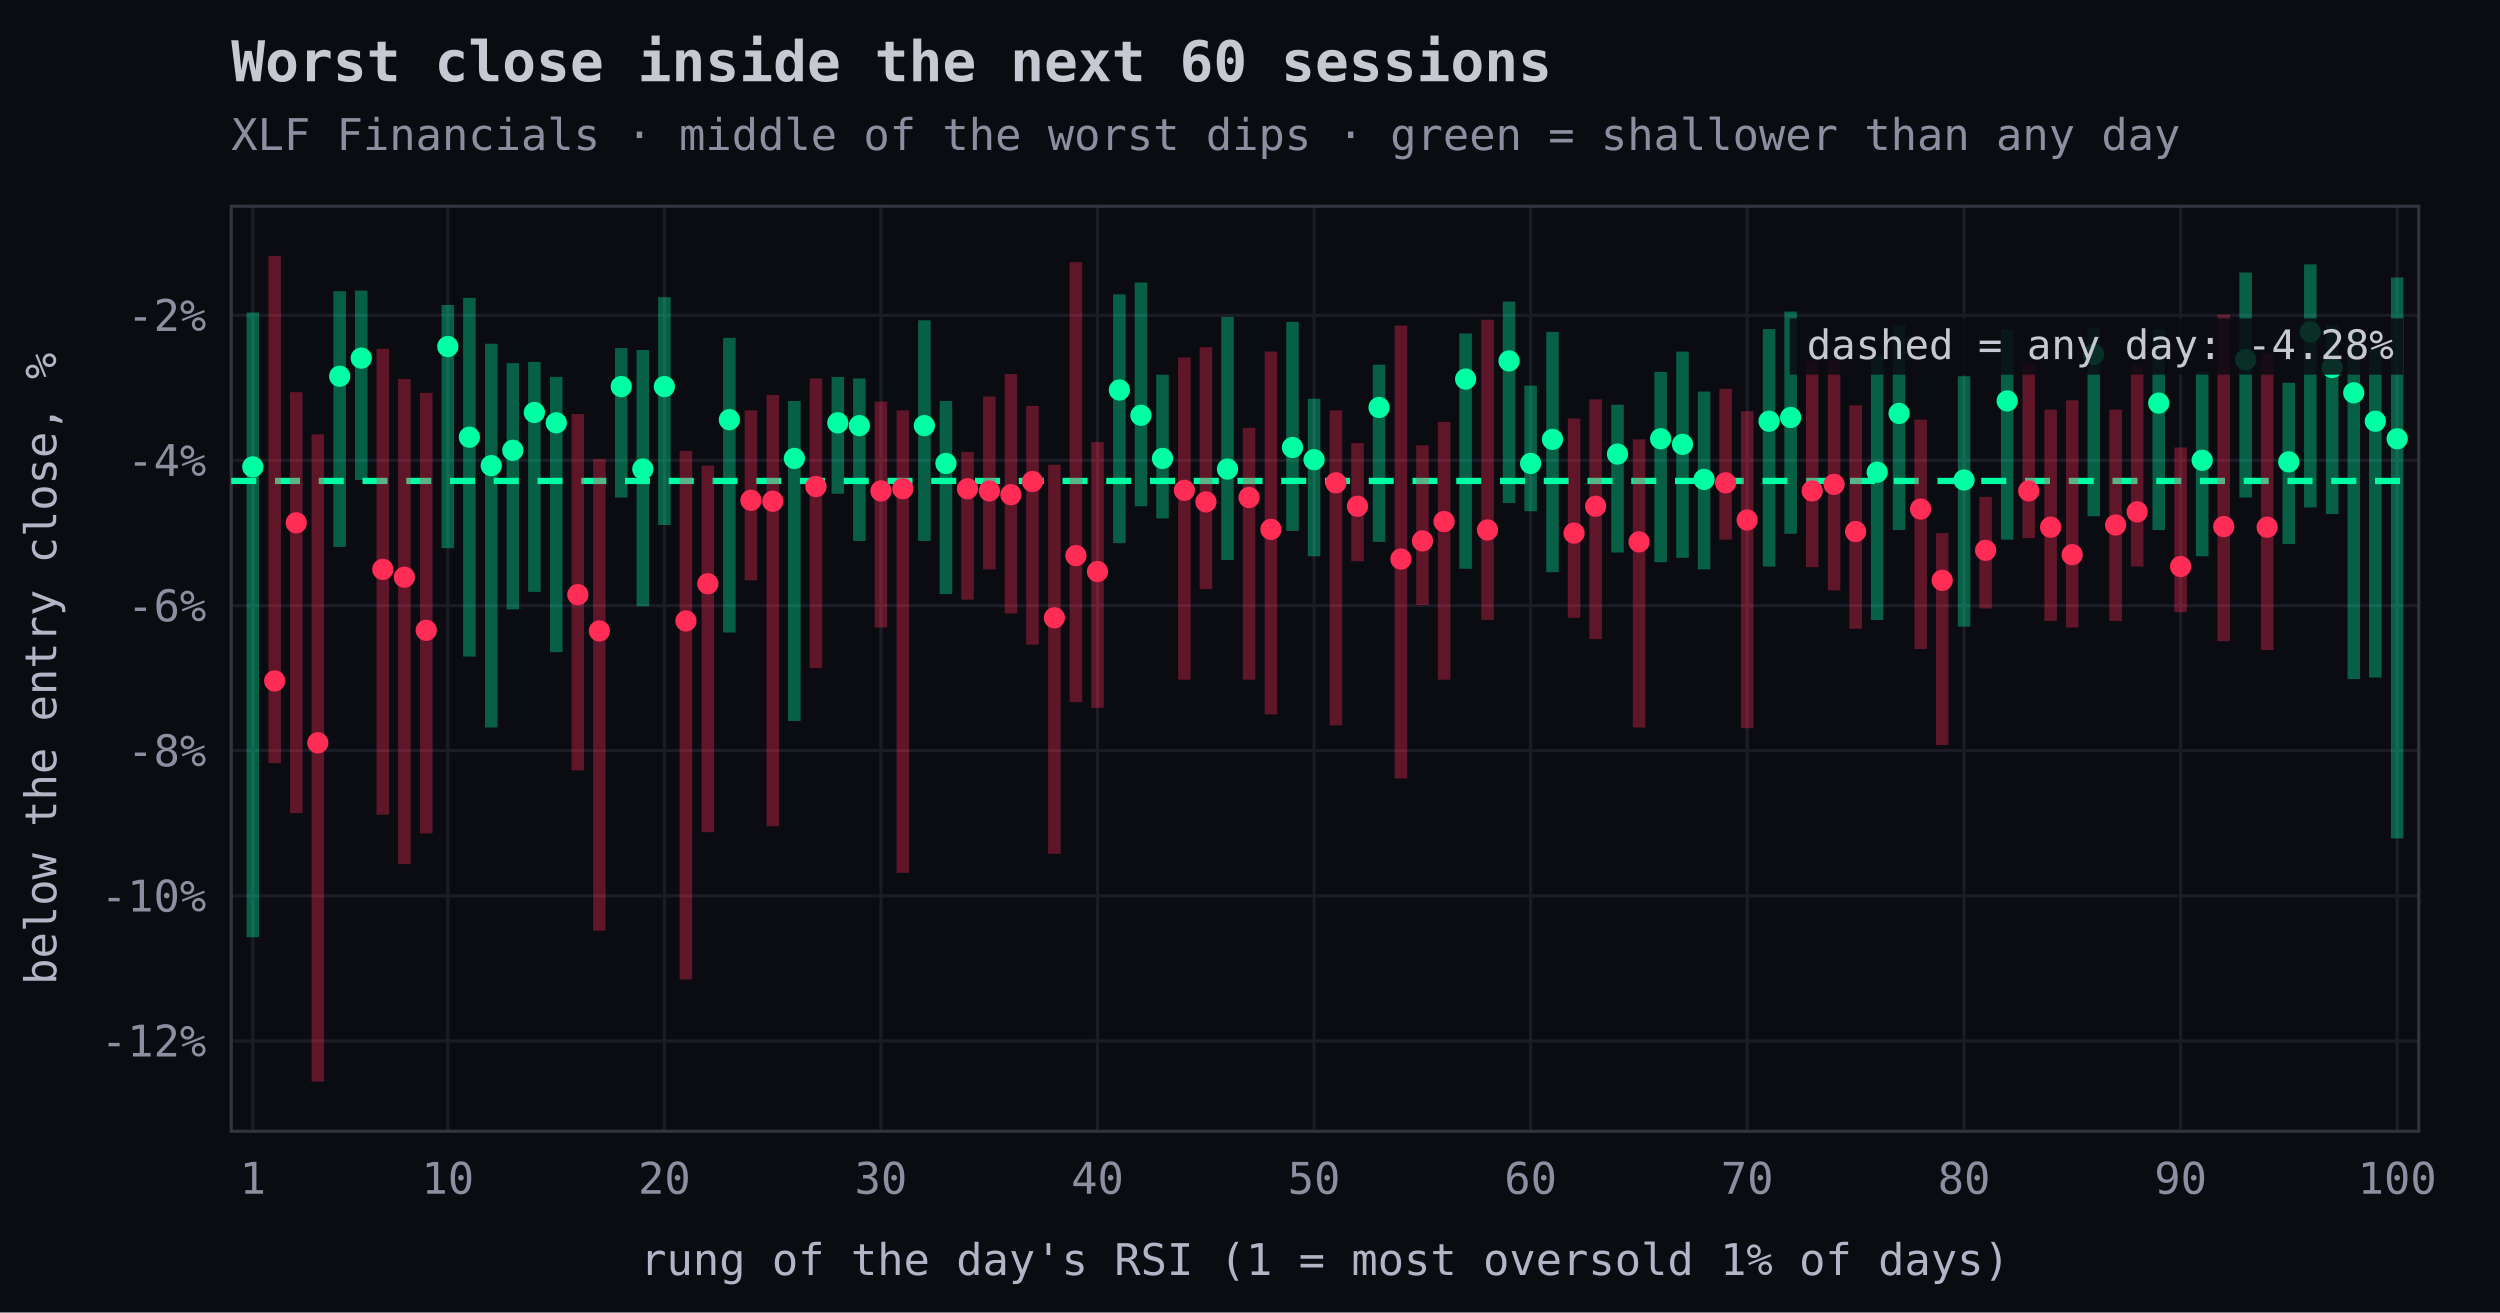
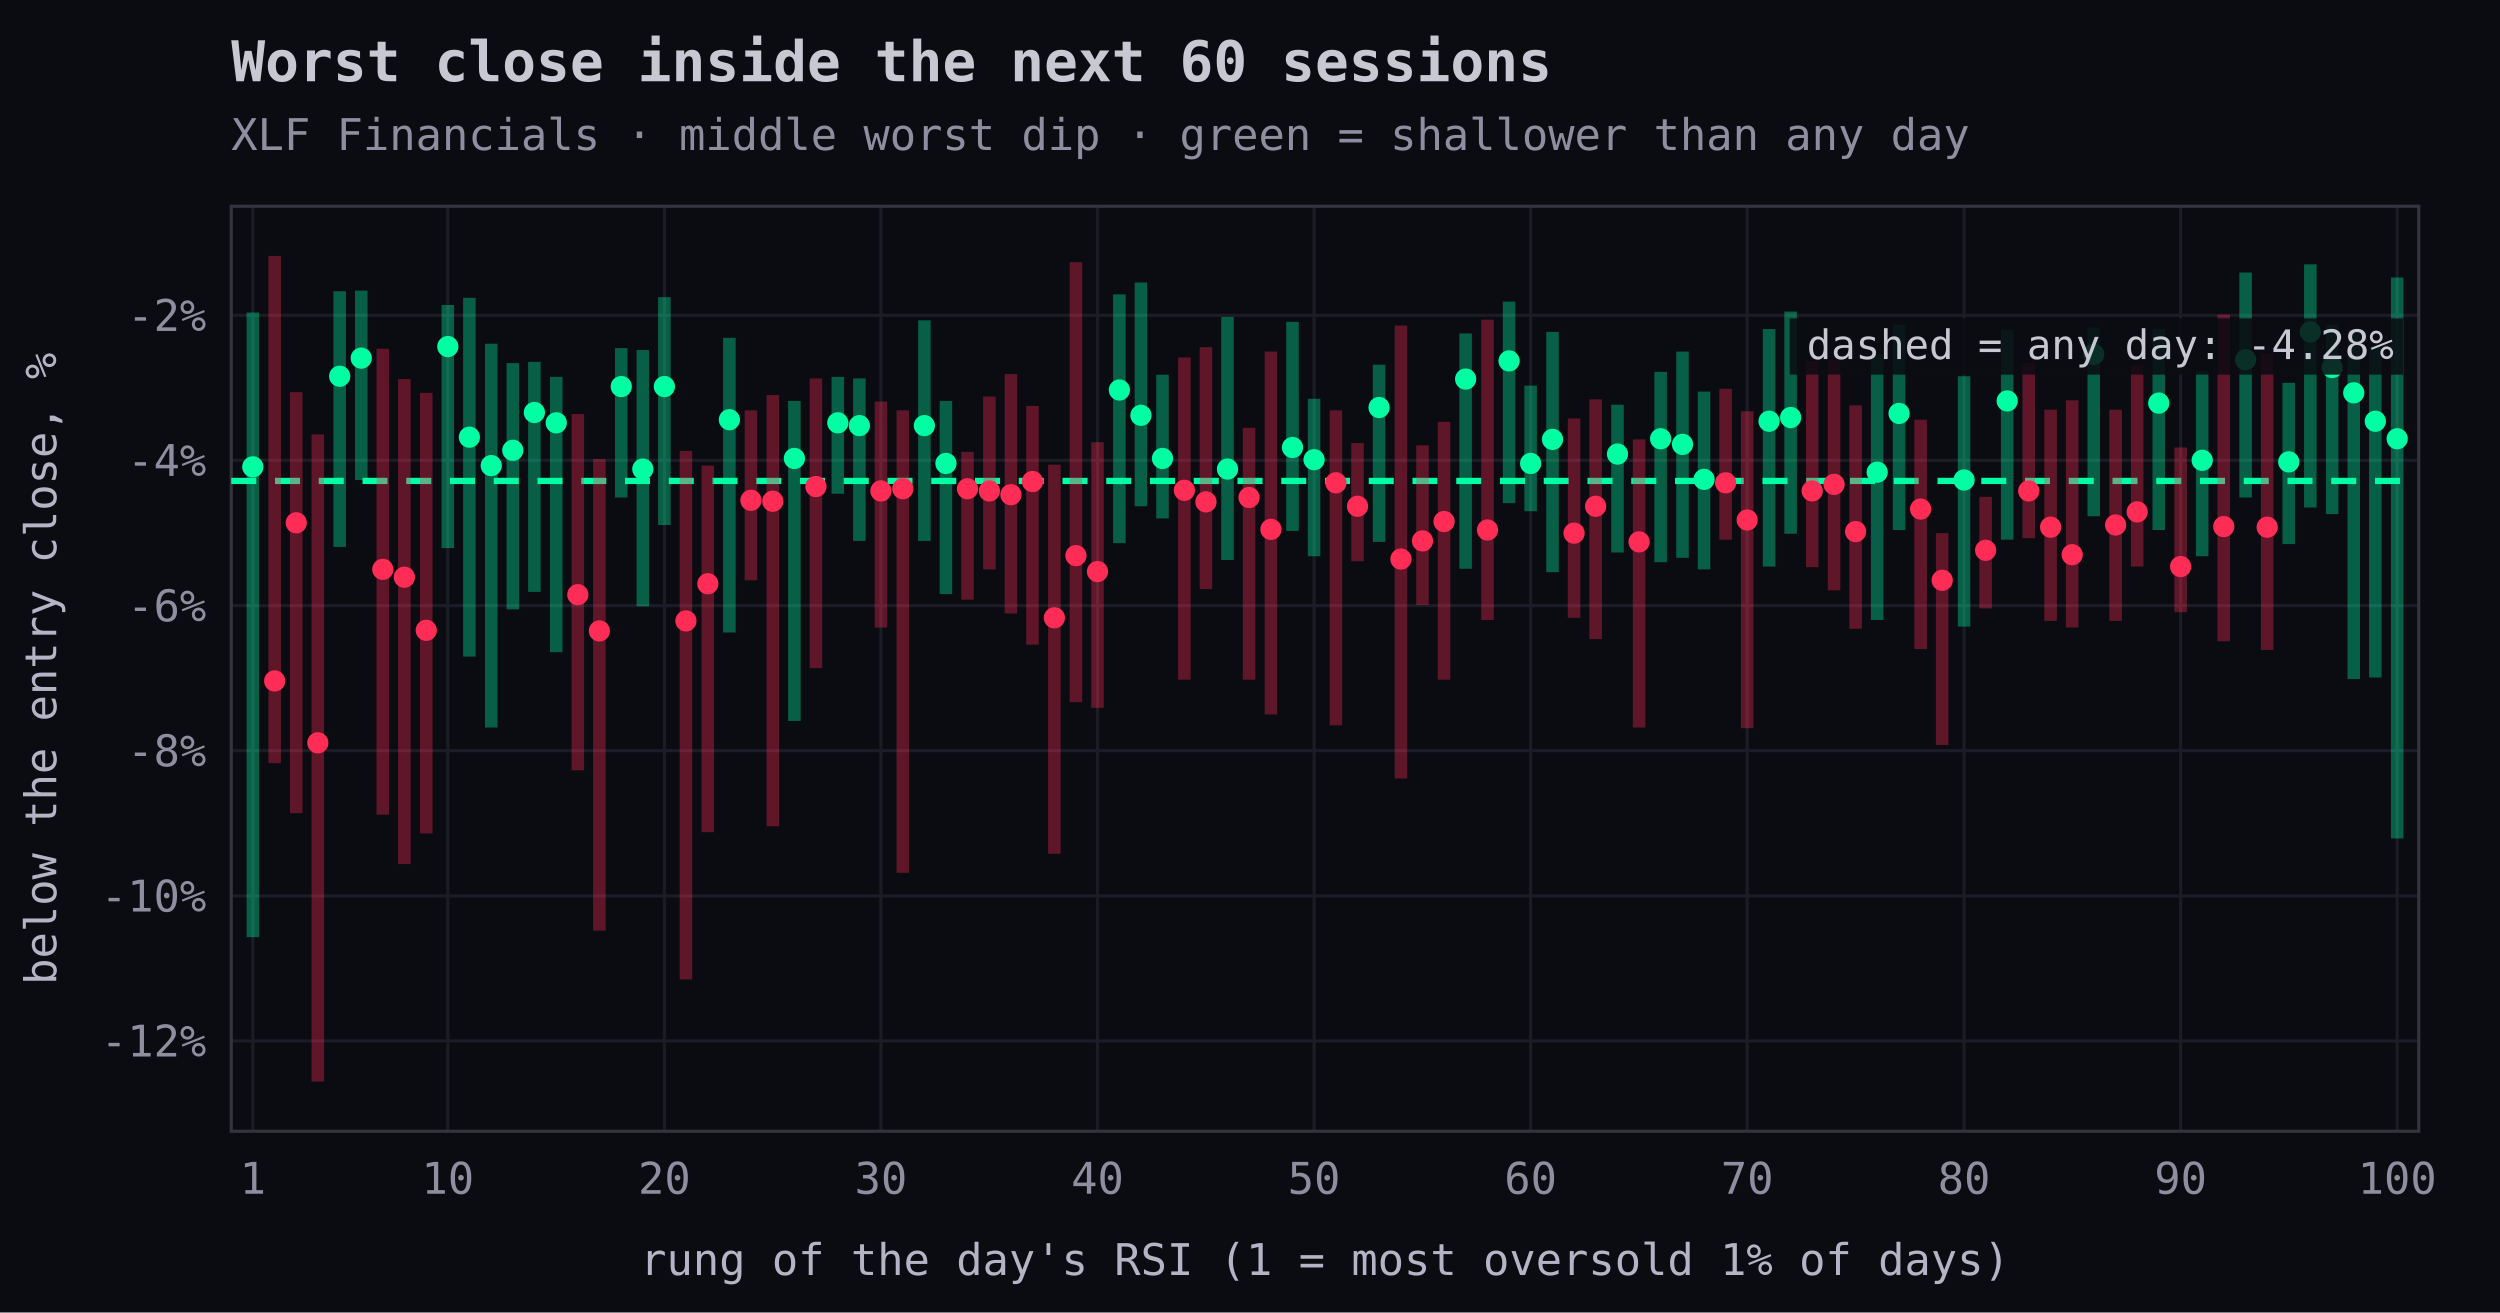
<svg xmlns="http://www.w3.org/2000/svg" viewBox="0 0 800 420" width="800" height="420" font-family="ui-monospace,SFMono-Regular,Menlo,monospace">
  <rect width="800" height="420" fill="#0B0B12" />
  <text x="74" y="26" font-size="18" fill="#C8C8D2" font-weight="600">Worst close inside the next 60 sessions</text>
-   <text x="74" y="48" font-size="14" fill="#8E8EA0">XLF Financials · middle of the worst dips · green = shallower than any day</text>
+   <text x="74" y="48" font-size="14" fill="#8E8EA0">XLF Financials · middle worst dip · green = shallower than any day</text>
  <line x1="74" x2="774" y1="333.1" y2="333.1" stroke="#1C1C26" />
  <text x="66" y="338.1" font-size="14" fill="#8E8EA0" text-anchor="end">-12%</text>
  <line x1="74" x2="774" y1="286.7" y2="286.7" stroke="#1C1C26" />
  <text x="66" y="291.7" font-size="14" fill="#8E8EA0" text-anchor="end">-10%</text>
  <line x1="74" x2="774" y1="240.2" y2="240.2" stroke="#1C1C26" />
  <text x="66" y="245.2" font-size="14" fill="#8E8EA0" text-anchor="end">-8%</text>
  <line x1="74" x2="774" y1="193.8" y2="193.8" stroke="#1C1C26" />
  <text x="66" y="198.8" font-size="14" fill="#8E8EA0" text-anchor="end">-6%</text>
  <line x1="74" x2="774" y1="147.3" y2="147.3" stroke="#1C1C26" />
  <text x="66" y="152.3" font-size="14" fill="#8E8EA0" text-anchor="end">-4%</text>
  <line x1="74" x2="774" y1="100.9" y2="100.9" stroke="#1C1C26" />
  <text x="66" y="105.9" font-size="14" fill="#8E8EA0" text-anchor="end">-2%</text>
  <line y1="66" y2="362" x1="80.9" x2="80.9" stroke="#1C1C26" />
  <text y="382" x="80.9" font-size="14" fill="#8E8EA0" text-anchor="middle">1</text>
  <line y1="66" y2="362" x1="143.3" x2="143.3" stroke="#1C1C26" />
  <text y="382" x="143.3" font-size="14" fill="#8E8EA0" text-anchor="middle">10</text>
  <line y1="66" y2="362" x1="212.6" x2="212.6" stroke="#1C1C26" />
  <text y="382" x="212.6" font-size="14" fill="#8E8EA0" text-anchor="middle">20</text>
  <line y1="66" y2="362" x1="281.9" x2="281.9" stroke="#1C1C26" />
  <text y="382" x="281.9" font-size="14" fill="#8E8EA0" text-anchor="middle">30</text>
  <line y1="66" y2="362" x1="351.2" x2="351.2" stroke="#1C1C26" />
  <text y="382" x="351.2" font-size="14" fill="#8E8EA0" text-anchor="middle">40</text>
  <line y1="66" y2="362" x1="420.5" x2="420.5" stroke="#1C1C26" />
  <text y="382" x="420.5" font-size="14" fill="#8E8EA0" text-anchor="middle">50</text>
  <line y1="66" y2="362" x1="489.8" x2="489.8" stroke="#1C1C26" />
  <text y="382" x="489.8" font-size="14" fill="#8E8EA0" text-anchor="middle">60</text>
  <line y1="66" y2="362" x1="559.1" x2="559.1" stroke="#1C1C26" />
  <text y="382" x="559.1" font-size="14" fill="#8E8EA0" text-anchor="middle">70</text>
  <line y1="66" y2="362" x1="628.5" x2="628.5" stroke="#1C1C26" />
  <text y="382" x="628.5" font-size="14" fill="#8E8EA0" text-anchor="middle">80</text>
  <line y1="66" y2="362" x1="697.8" x2="697.8" stroke="#1C1C26" />
  <text y="382" x="697.8" font-size="14" fill="#8E8EA0" text-anchor="middle">90</text>
  <line y1="66" y2="362" x1="767.1" x2="767.1" stroke="#1C1C26" />
  <text y="382" x="767.1" font-size="14" fill="#8E8EA0" text-anchor="middle">100</text>
  <rect x="74" y="66" width="700" height="296" fill="none" stroke="#34343F" />
  <text x="424" y="408" font-size="14" fill="#B4B4C6" text-anchor="middle">rung of the day's RSI (1 = most oversold 1% of days)</text>
  <text transform="translate(18 214) rotate(-90)" font-size="14" fill="#B4B4C6" text-anchor="middle">below the entry close, %</text>
  <line x1="74" x2="774" y1="153.9" y2="153.9" stroke="#00FFA3" stroke-width="2" stroke-dasharray="8 6" />
  <line x1="80.9" x2="80.9" y1="299.9" y2="100.0" stroke="#00FFA3" stroke-opacity="0.35" stroke-width="4" />
  <circle cx="80.9" cy="149.4" r="3.4" fill="#00FFA3" />
  <line x1="87.9" x2="87.9" y1="244.2" y2="81.9" stroke="#FF2D55" stroke-opacity="0.35" stroke-width="4" />
  <circle cx="87.9" cy="217.9" r="3.4" fill="#FF2D55" />
  <line x1="94.8" x2="94.8" y1="260.2" y2="125.5" stroke="#FF2D55" stroke-opacity="0.35" stroke-width="4" />
  <circle cx="94.8" cy="167.3" r="3.4" fill="#FF2D55" />
  <line x1="101.7" x2="101.7" y1="346.1" y2="139.0" stroke="#FF2D55" stroke-opacity="0.35" stroke-width="4" />
  <circle cx="101.7" cy="237.7" r="3.4" fill="#FF2D55" />
  <line x1="108.7" x2="108.7" y1="175.0" y2="93.2" stroke="#00FFA3" stroke-opacity="0.35" stroke-width="4" />
  <circle cx="108.7" cy="120.4" r="3.4" fill="#00FFA3" />
  <line x1="115.6" x2="115.6" y1="153.6" y2="93.0" stroke="#00FFA3" stroke-opacity="0.35" stroke-width="4" />
  <circle cx="115.6" cy="114.6" r="3.4" fill="#00FFA3" />
  <line x1="122.5" x2="122.5" y1="260.7" y2="111.6" stroke="#FF2D55" stroke-opacity="0.35" stroke-width="4" />
  <circle cx="122.5" cy="182.2" r="3.4" fill="#FF2D55" />
  <line x1="129.4" x2="129.4" y1="276.5" y2="121.3" stroke="#FF2D55" stroke-opacity="0.35" stroke-width="4" />
  <circle cx="129.4" cy="184.7" r="3.4" fill="#FF2D55" />
  <line x1="136.4" x2="136.4" y1="266.7" y2="125.7" stroke="#FF2D55" stroke-opacity="0.35" stroke-width="4" />
  <circle cx="136.4" cy="201.7" r="3.4" fill="#FF2D55" />
  <line x1="143.3" x2="143.3" y1="175.4" y2="97.6" stroke="#00FFA3" stroke-opacity="0.35" stroke-width="4" />
  <circle cx="143.3" cy="110.9" r="3.4" fill="#00FFA3" />
  <line x1="150.2" x2="150.2" y1="210.1" y2="95.3" stroke="#00FFA3" stroke-opacity="0.35" stroke-width="4" />
  <circle cx="150.2" cy="139.9" r="3.4" fill="#00FFA3" />
  <line x1="157.2" x2="157.2" y1="232.8" y2="110.0" stroke="#00FFA3" stroke-opacity="0.35" stroke-width="4" />
  <circle cx="157.2" cy="149.0" r="3.4" fill="#00FFA3" />
  <line x1="164.1" x2="164.1" y1="195.0" y2="116.2" stroke="#00FFA3" stroke-opacity="0.35" stroke-width="4" />
  <circle cx="164.1" cy="144.1" r="3.4" fill="#00FFA3" />
  <line x1="171.0" x2="171.0" y1="189.4" y2="115.8" stroke="#00FFA3" stroke-opacity="0.35" stroke-width="4" />
  <circle cx="171.0" cy="132.0" r="3.4" fill="#00FFA3" />
  <line x1="178.0" x2="178.0" y1="208.7" y2="120.6" stroke="#00FFA3" stroke-opacity="0.35" stroke-width="4" />
  <circle cx="178.0" cy="135.3" r="3.4" fill="#00FFA3" />
  <line x1="184.9" x2="184.9" y1="246.5" y2="132.5" stroke="#FF2D55" stroke-opacity="0.35" stroke-width="4" />
  <circle cx="184.9" cy="190.3" r="3.4" fill="#FF2D55" />
  <line x1="191.8" x2="191.8" y1="297.8" y2="146.9" stroke="#FF2D55" stroke-opacity="0.35" stroke-width="4" />
  <circle cx="191.8" cy="201.9" r="3.4" fill="#FF2D55" />
  <line x1="198.8" x2="198.8" y1="159.2" y2="111.4" stroke="#00FFA3" stroke-opacity="0.35" stroke-width="4" />
  <circle cx="198.8" cy="123.7" r="3.4" fill="#00FFA3" />
  <line x1="205.7" x2="205.7" y1="194.0" y2="112.0" stroke="#00FFA3" stroke-opacity="0.35" stroke-width="4" />
  <circle cx="205.7" cy="150.1" r="3.4" fill="#00FFA3" />
  <line x1="212.6" x2="212.6" y1="168.0" y2="95.1" stroke="#00FFA3" stroke-opacity="0.35" stroke-width="4" />
  <circle cx="212.6" cy="123.7" r="3.4" fill="#00FFA3" />
  <line x1="219.5" x2="219.5" y1="313.4" y2="144.3" stroke="#FF2D55" stroke-opacity="0.35" stroke-width="4" />
  <circle cx="219.5" cy="198.7" r="3.4" fill="#FF2D55" />
  <line x1="226.5" x2="226.5" y1="266.3" y2="149.0" stroke="#FF2D55" stroke-opacity="0.35" stroke-width="4" />
  <circle cx="226.5" cy="186.8" r="3.4" fill="#FF2D55" />
  <line x1="233.4" x2="233.4" y1="202.4" y2="108.1" stroke="#00FFA3" stroke-opacity="0.35" stroke-width="4" />
  <circle cx="233.4" cy="134.3" r="3.4" fill="#00FFA3" />
  <line x1="240.3" x2="240.3" y1="185.7" y2="131.3" stroke="#FF2D55" stroke-opacity="0.35" stroke-width="4" />
  <circle cx="240.3" cy="160.1" r="3.4" fill="#FF2D55" />
  <line x1="247.3" x2="247.3" y1="264.4" y2="126.4" stroke="#FF2D55" stroke-opacity="0.35" stroke-width="4" />
  <circle cx="247.3" cy="160.4" r="3.4" fill="#FF2D55" />
  <line x1="254.2" x2="254.2" y1="230.7" y2="128.3" stroke="#00FFA3" stroke-opacity="0.35" stroke-width="4" />
  <circle cx="254.2" cy="146.7" r="3.4" fill="#00FFA3" />
  <line x1="261.1" x2="261.1" y1="213.8" y2="121.1" stroke="#FF2D55" stroke-opacity="0.35" stroke-width="4" />
  <circle cx="261.1" cy="155.7" r="3.4" fill="#FF2D55" />
  <line x1="268.1" x2="268.1" y1="158.0" y2="120.6" stroke="#00FFA3" stroke-opacity="0.35" stroke-width="4" />
  <circle cx="268.1" cy="135.3" r="3.4" fill="#00FFA3" />
  <line x1="275.0" x2="275.0" y1="173.1" y2="121.1" stroke="#00FFA3" stroke-opacity="0.35" stroke-width="4" />
  <circle cx="275.0" cy="136.2" r="3.4" fill="#00FFA3" />
  <line x1="281.9" x2="281.9" y1="200.8" y2="128.5" stroke="#FF2D55" stroke-opacity="0.35" stroke-width="4" />
  <circle cx="281.9" cy="157.1" r="3.4" fill="#FF2D55" />
  <line x1="288.9" x2="288.9" y1="279.3" y2="131.3" stroke="#FF2D55" stroke-opacity="0.35" stroke-width="4" />
  <circle cx="288.9" cy="156.4" r="3.4" fill="#FF2D55" />
  <line x1="295.8" x2="295.8" y1="173.1" y2="102.5" stroke="#00FFA3" stroke-opacity="0.35" stroke-width="4" />
  <circle cx="295.8" cy="136.2" r="3.4" fill="#00FFA3" />
  <line x1="302.7" x2="302.7" y1="190.1" y2="128.3" stroke="#00FFA3" stroke-opacity="0.35" stroke-width="4" />
  <circle cx="302.7" cy="148.3" r="3.4" fill="#00FFA3" />
  <line x1="309.6" x2="309.6" y1="191.9" y2="144.6" stroke="#FF2D55" stroke-opacity="0.35" stroke-width="4" />
  <circle cx="309.6" cy="156.4" r="3.4" fill="#FF2D55" />
  <line x1="316.6" x2="316.6" y1="182.2" y2="126.9" stroke="#FF2D55" stroke-opacity="0.35" stroke-width="4" />
  <circle cx="316.6" cy="157.1" r="3.4" fill="#FF2D55" />
  <line x1="323.5" x2="323.5" y1="196.3" y2="119.7" stroke="#FF2D55" stroke-opacity="0.35" stroke-width="4" />
  <circle cx="323.5" cy="158.3" r="3.4" fill="#FF2D55" />
  <line x1="330.4" x2="330.4" y1="206.3" y2="129.9" stroke="#FF2D55" stroke-opacity="0.35" stroke-width="4" />
  <circle cx="330.4" cy="154.1" r="3.4" fill="#FF2D55" />
  <line x1="337.4" x2="337.4" y1="273.2" y2="148.7" stroke="#FF2D55" stroke-opacity="0.35" stroke-width="4" />
  <circle cx="337.4" cy="197.7" r="3.4" fill="#FF2D55" />
  <line x1="344.3" x2="344.3" y1="224.7" y2="83.9" stroke="#FF2D55" stroke-opacity="0.35" stroke-width="4" />
  <circle cx="344.3" cy="177.8" r="3.4" fill="#FF2D55" />
  <line x1="351.2" x2="351.2" y1="226.5" y2="141.5" stroke="#FF2D55" stroke-opacity="0.35" stroke-width="4" />
  <circle cx="351.2" cy="182.9" r="3.4" fill="#FF2D55" />
  <line x1="358.2" x2="358.2" y1="173.8" y2="94.2" stroke="#00FFA3" stroke-opacity="0.35" stroke-width="4" />
  <circle cx="358.2" cy="124.8" r="3.4" fill="#00FFA3" />
  <line x1="365.1" x2="365.1" y1="162.0" y2="90.4" stroke="#00FFA3" stroke-opacity="0.35" stroke-width="4" />
  <circle cx="365.1" cy="132.9" r="3.4" fill="#00FFA3" />
  <line x1="372.0" x2="372.0" y1="165.9" y2="119.9" stroke="#00FFA3" stroke-opacity="0.35" stroke-width="4" />
  <circle cx="372.0" cy="146.7" r="3.4" fill="#00FFA3" />
  <line x1="379.0" x2="379.0" y1="217.5" y2="114.4" stroke="#FF2D55" stroke-opacity="0.35" stroke-width="4" />
  <circle cx="379.0" cy="156.9" r="3.4" fill="#FF2D55" />
  <line x1="385.9" x2="385.9" y1="188.5" y2="111.1" stroke="#FF2D55" stroke-opacity="0.35" stroke-width="4" />
  <circle cx="385.9" cy="160.6" r="3.4" fill="#FF2D55" />
  <line x1="392.8" x2="392.8" y1="179.2" y2="101.4" stroke="#00FFA3" stroke-opacity="0.35" stroke-width="4" />
  <circle cx="392.8" cy="150.1" r="3.4" fill="#00FFA3" />
  <line x1="399.7" x2="399.7" y1="217.5" y2="136.9" stroke="#FF2D55" stroke-opacity="0.35" stroke-width="4" />
  <circle cx="399.7" cy="159.2" r="3.4" fill="#FF2D55" />
  <line x1="406.7" x2="406.7" y1="228.6" y2="112.5" stroke="#FF2D55" stroke-opacity="0.35" stroke-width="4" />
  <circle cx="406.7" cy="169.4" r="3.4" fill="#FF2D55" />
  <line x1="413.6" x2="413.6" y1="169.9" y2="103.0" stroke="#00FFA3" stroke-opacity="0.35" stroke-width="4" />
  <circle cx="413.6" cy="143.2" r="3.4" fill="#00FFA3" />
  <line x1="420.5" x2="420.5" y1="178.0" y2="127.6" stroke="#00FFA3" stroke-opacity="0.35" stroke-width="4" />
  <circle cx="420.5" cy="147.1" r="3.4" fill="#00FFA3" />
  <line x1="427.5" x2="427.5" y1="232.1" y2="131.3" stroke="#FF2D55" stroke-opacity="0.35" stroke-width="4" />
  <circle cx="427.5" cy="154.5" r="3.4" fill="#FF2D55" />
  <line x1="434.4" x2="434.4" y1="179.6" y2="141.8" stroke="#FF2D55" stroke-opacity="0.35" stroke-width="4" />
  <circle cx="434.4" cy="162.0" r="3.4" fill="#FF2D55" />
  <line x1="441.3" x2="441.3" y1="173.4" y2="116.7" stroke="#00FFA3" stroke-opacity="0.35" stroke-width="4" />
  <circle cx="441.3" cy="130.4" r="3.4" fill="#00FFA3" />
  <line x1="448.3" x2="448.3" y1="249.1" y2="104.2" stroke="#FF2D55" stroke-opacity="0.35" stroke-width="4" />
  <circle cx="448.3" cy="178.9" r="3.4" fill="#FF2D55" />
  <line x1="455.2" x2="455.2" y1="193.6" y2="142.5" stroke="#FF2D55" stroke-opacity="0.35" stroke-width="4" />
  <circle cx="455.2" cy="173.1" r="3.4" fill="#FF2D55" />
  <line x1="462.1" x2="462.1" y1="217.5" y2="135.0" stroke="#FF2D55" stroke-opacity="0.35" stroke-width="4" />
  <circle cx="462.1" cy="166.9" r="3.4" fill="#FF2D55" />
  <line x1="469.0" x2="469.0" y1="182.0" y2="106.7" stroke="#00FFA3" stroke-opacity="0.35" stroke-width="4" />
  <circle cx="469.0" cy="121.3" r="3.4" fill="#00FFA3" />
  <line x1="476.0" x2="476.0" y1="198.4" y2="102.3" stroke="#FF2D55" stroke-opacity="0.35" stroke-width="4" />
  <circle cx="476.0" cy="169.6" r="3.4" fill="#FF2D55" />
  <line x1="482.9" x2="482.9" y1="161.0" y2="96.5" stroke="#00FFA3" stroke-opacity="0.35" stroke-width="4" />
  <circle cx="482.9" cy="115.5" r="3.4" fill="#00FFA3" />
  <line x1="489.8" x2="489.8" y1="163.6" y2="123.4" stroke="#00FFA3" stroke-opacity="0.35" stroke-width="4" />
  <circle cx="489.8" cy="148.3" r="3.4" fill="#00FFA3" />
  <line x1="496.8" x2="496.8" y1="183.1" y2="106.2" stroke="#00FFA3" stroke-opacity="0.35" stroke-width="4" />
  <circle cx="496.8" cy="140.6" r="3.4" fill="#00FFA3" />
  <line x1="503.7" x2="503.7" y1="197.7" y2="133.9" stroke="#FF2D55" stroke-opacity="0.35" stroke-width="4" />
  <circle cx="503.7" cy="170.6" r="3.4" fill="#FF2D55" />
  <line x1="510.6" x2="510.6" y1="204.5" y2="127.8" stroke="#FF2D55" stroke-opacity="0.35" stroke-width="4" />
  <circle cx="510.6" cy="162.0" r="3.4" fill="#FF2D55" />
  <line x1="517.6" x2="517.6" y1="176.8" y2="129.5" stroke="#00FFA3" stroke-opacity="0.35" stroke-width="4" />
  <circle cx="517.6" cy="145.3" r="3.4" fill="#00FFA3" />
  <line x1="524.5" x2="524.5" y1="232.8" y2="140.6" stroke="#FF2D55" stroke-opacity="0.35" stroke-width="4" />
  <circle cx="524.5" cy="173.4" r="3.4" fill="#FF2D55" />
  <line x1="531.4" x2="531.4" y1="179.9" y2="119.0" stroke="#00FFA3" stroke-opacity="0.35" stroke-width="4" />
  <circle cx="531.4" cy="140.4" r="3.4" fill="#00FFA3" />
  <line x1="538.4" x2="538.4" y1="178.5" y2="112.5" stroke="#00FFA3" stroke-opacity="0.35" stroke-width="4" />
  <circle cx="538.4" cy="142.2" r="3.4" fill="#00FFA3" />
  <line x1="545.3" x2="545.3" y1="182.2" y2="125.3" stroke="#00FFA3" stroke-opacity="0.35" stroke-width="4" />
  <circle cx="545.3" cy="153.4" r="3.4" fill="#00FFA3" />
  <line x1="552.2" x2="552.2" y1="172.7" y2="124.4" stroke="#FF2D55" stroke-opacity="0.35" stroke-width="4" />
  <circle cx="552.2" cy="154.5" r="3.4" fill="#FF2D55" />
  <line x1="559.1" x2="559.1" y1="233.0" y2="131.6" stroke="#FF2D55" stroke-opacity="0.35" stroke-width="4" />
  <circle cx="559.1" cy="166.4" r="3.4" fill="#FF2D55" />
  <line x1="566.1" x2="566.1" y1="181.3" y2="105.3" stroke="#00FFA3" stroke-opacity="0.35" stroke-width="4" />
  <circle cx="566.1" cy="134.8" r="3.4" fill="#00FFA3" />
  <line x1="573.0" x2="573.0" y1="170.8" y2="99.7" stroke="#00FFA3" stroke-opacity="0.35" stroke-width="4" />
  <circle cx="573.0" cy="133.6" r="3.4" fill="#00FFA3" />
  <line x1="579.9" x2="579.9" y1="181.5" y2="115.5" stroke="#FF2D55" stroke-opacity="0.35" stroke-width="4" />
  <circle cx="579.9" cy="157.1" r="3.4" fill="#FF2D55" />
  <line x1="586.9" x2="586.9" y1="188.9" y2="115.3" stroke="#FF2D55" stroke-opacity="0.35" stroke-width="4" />
  <circle cx="586.9" cy="155.0" r="3.4" fill="#FF2D55" />
  <line x1="593.8" x2="593.8" y1="201.2" y2="129.7" stroke="#FF2D55" stroke-opacity="0.35" stroke-width="4" />
  <circle cx="593.8" cy="170.1" r="3.4" fill="#FF2D55" />
  <line x1="600.7" x2="600.7" y1="198.4" y2="113.4" stroke="#00FFA3" stroke-opacity="0.35" stroke-width="4" />
  <circle cx="600.7" cy="151.1" r="3.4" fill="#00FFA3" />
  <line x1="607.7" x2="607.7" y1="169.6" y2="103.9" stroke="#00FFA3" stroke-opacity="0.35" stroke-width="4" />
  <circle cx="607.7" cy="132.3" r="3.4" fill="#00FFA3" />
  <line x1="614.6" x2="614.6" y1="207.7" y2="134.3" stroke="#FF2D55" stroke-opacity="0.35" stroke-width="4" />
  <circle cx="614.6" cy="162.9" r="3.4" fill="#FF2D55" />
  <line x1="621.5" x2="621.5" y1="238.4" y2="170.6" stroke="#FF2D55" stroke-opacity="0.35" stroke-width="4" />
  <circle cx="621.5" cy="185.7" r="3.4" fill="#FF2D55" />
  <line x1="628.5" x2="628.5" y1="200.5" y2="120.4" stroke="#00FFA3" stroke-opacity="0.35" stroke-width="4" />
  <circle cx="628.5" cy="153.6" r="3.4" fill="#00FFA3" />
  <line x1="635.4" x2="635.4" y1="194.7" y2="159.0" stroke="#FF2D55" stroke-opacity="0.35" stroke-width="4" />
  <circle cx="635.4" cy="176.1" r="3.4" fill="#FF2D55" />
  <line x1="642.3" x2="642.3" y1="172.7" y2="105.5" stroke="#00FFA3" stroke-opacity="0.35" stroke-width="4" />
  <circle cx="642.3" cy="128.3" r="3.4" fill="#00FFA3" />
  <line x1="649.2" x2="649.2" y1="172.2" y2="116.2" stroke="#FF2D55" stroke-opacity="0.35" stroke-width="4" />
  <circle cx="649.2" cy="157.1" r="3.4" fill="#FF2D55" />
  <line x1="656.2" x2="656.2" y1="198.7" y2="131.1" stroke="#FF2D55" stroke-opacity="0.35" stroke-width="4" />
  <circle cx="656.2" cy="168.7" r="3.4" fill="#FF2D55" />
  <line x1="663.1" x2="663.1" y1="200.8" y2="128.1" stroke="#FF2D55" stroke-opacity="0.35" stroke-width="4" />
  <circle cx="663.1" cy="177.5" r="3.4" fill="#FF2D55" />
  <line x1="670.0" x2="670.0" y1="165.2" y2="104.8" stroke="#00FFA3" stroke-opacity="0.35" stroke-width="4" />
  <circle cx="670.0" cy="113.4" r="3.4" fill="#00FFA3" />
  <line x1="677.0" x2="677.0" y1="198.7" y2="131.1" stroke="#FF2D55" stroke-opacity="0.35" stroke-width="4" />
  <circle cx="677.0" cy="168.0" r="3.4" fill="#FF2D55" />
  <line x1="683.9" x2="683.9" y1="181.3" y2="116.9" stroke="#FF2D55" stroke-opacity="0.35" stroke-width="4" />
  <circle cx="683.9" cy="163.8" r="3.4" fill="#FF2D55" />
  <line x1="690.8" x2="690.8" y1="169.6" y2="105.3" stroke="#00FFA3" stroke-opacity="0.35" stroke-width="4" />
  <circle cx="690.8" cy="129.0" r="3.4" fill="#00FFA3" />
  <line x1="697.8" x2="697.8" y1="195.9" y2="143.2" stroke="#FF2D55" stroke-opacity="0.35" stroke-width="4" />
  <circle cx="697.8" cy="181.3" r="3.4" fill="#FF2D55" />
  <line x1="704.7" x2="704.7" y1="178.0" y2="118.8" stroke="#00FFA3" stroke-opacity="0.35" stroke-width="4" />
  <circle cx="704.7" cy="147.3" r="3.4" fill="#00FFA3" />
  <line x1="711.6" x2="711.6" y1="205.2" y2="100.7" stroke="#FF2D55" stroke-opacity="0.35" stroke-width="4" />
  <circle cx="711.6" cy="168.5" r="3.4" fill="#FF2D55" />
  <line x1="718.6" x2="718.6" y1="159.2" y2="87.2" stroke="#00FFA3" stroke-opacity="0.35" stroke-width="4" />
  <circle cx="718.6" cy="115.1" r="3.4" fill="#00FFA3" />
  <line x1="725.5" x2="725.5" y1="208.0" y2="113.2" stroke="#FF2D55" stroke-opacity="0.35" stroke-width="4" />
  <circle cx="725.5" cy="168.7" r="3.4" fill="#FF2D55" />
  <line x1="732.4" x2="732.4" y1="174.1" y2="122.5" stroke="#00FFA3" stroke-opacity="0.35" stroke-width="4" />
  <circle cx="732.4" cy="147.8" r="3.4" fill="#00FFA3" />
  <line x1="739.3" x2="739.3" y1="162.4" y2="84.6" stroke="#00FFA3" stroke-opacity="0.35" stroke-width="4" />
  <circle cx="739.3" cy="106.2" r="3.4" fill="#00FFA3" />
  <line x1="746.3" x2="746.3" y1="164.5" y2="103.9" stroke="#00FFA3" stroke-opacity="0.35" stroke-width="4" />
  <circle cx="746.3" cy="117.6" r="3.4" fill="#00FFA3" />
  <line x1="753.2" x2="753.2" y1="217.3" y2="105.5" stroke="#00FFA3" stroke-opacity="0.35" stroke-width="4" />
  <circle cx="753.2" cy="125.7" r="3.4" fill="#00FFA3" />
  <line x1="760.1" x2="760.1" y1="216.8" y2="110.9" stroke="#00FFA3" stroke-opacity="0.35" stroke-width="4" />
  <circle cx="760.1" cy="134.8" r="3.4" fill="#00FFA3" />
  <line x1="767.1" x2="767.1" y1="268.3" y2="88.8" stroke="#00FFA3" stroke-opacity="0.35" stroke-width="4" />
  <circle cx="767.1" cy="140.4" r="3.4" fill="#00FFA3" />
  <rect x="572.7" y="101.9" width="196.3" height="18" fill="#0B0B12" opacity="0.85" />
  <text x="766.0" y="114.9" font-size="13" fill="#C8C8D2" text-anchor="end">dashed = any day: -4.28%</text>
</svg>
